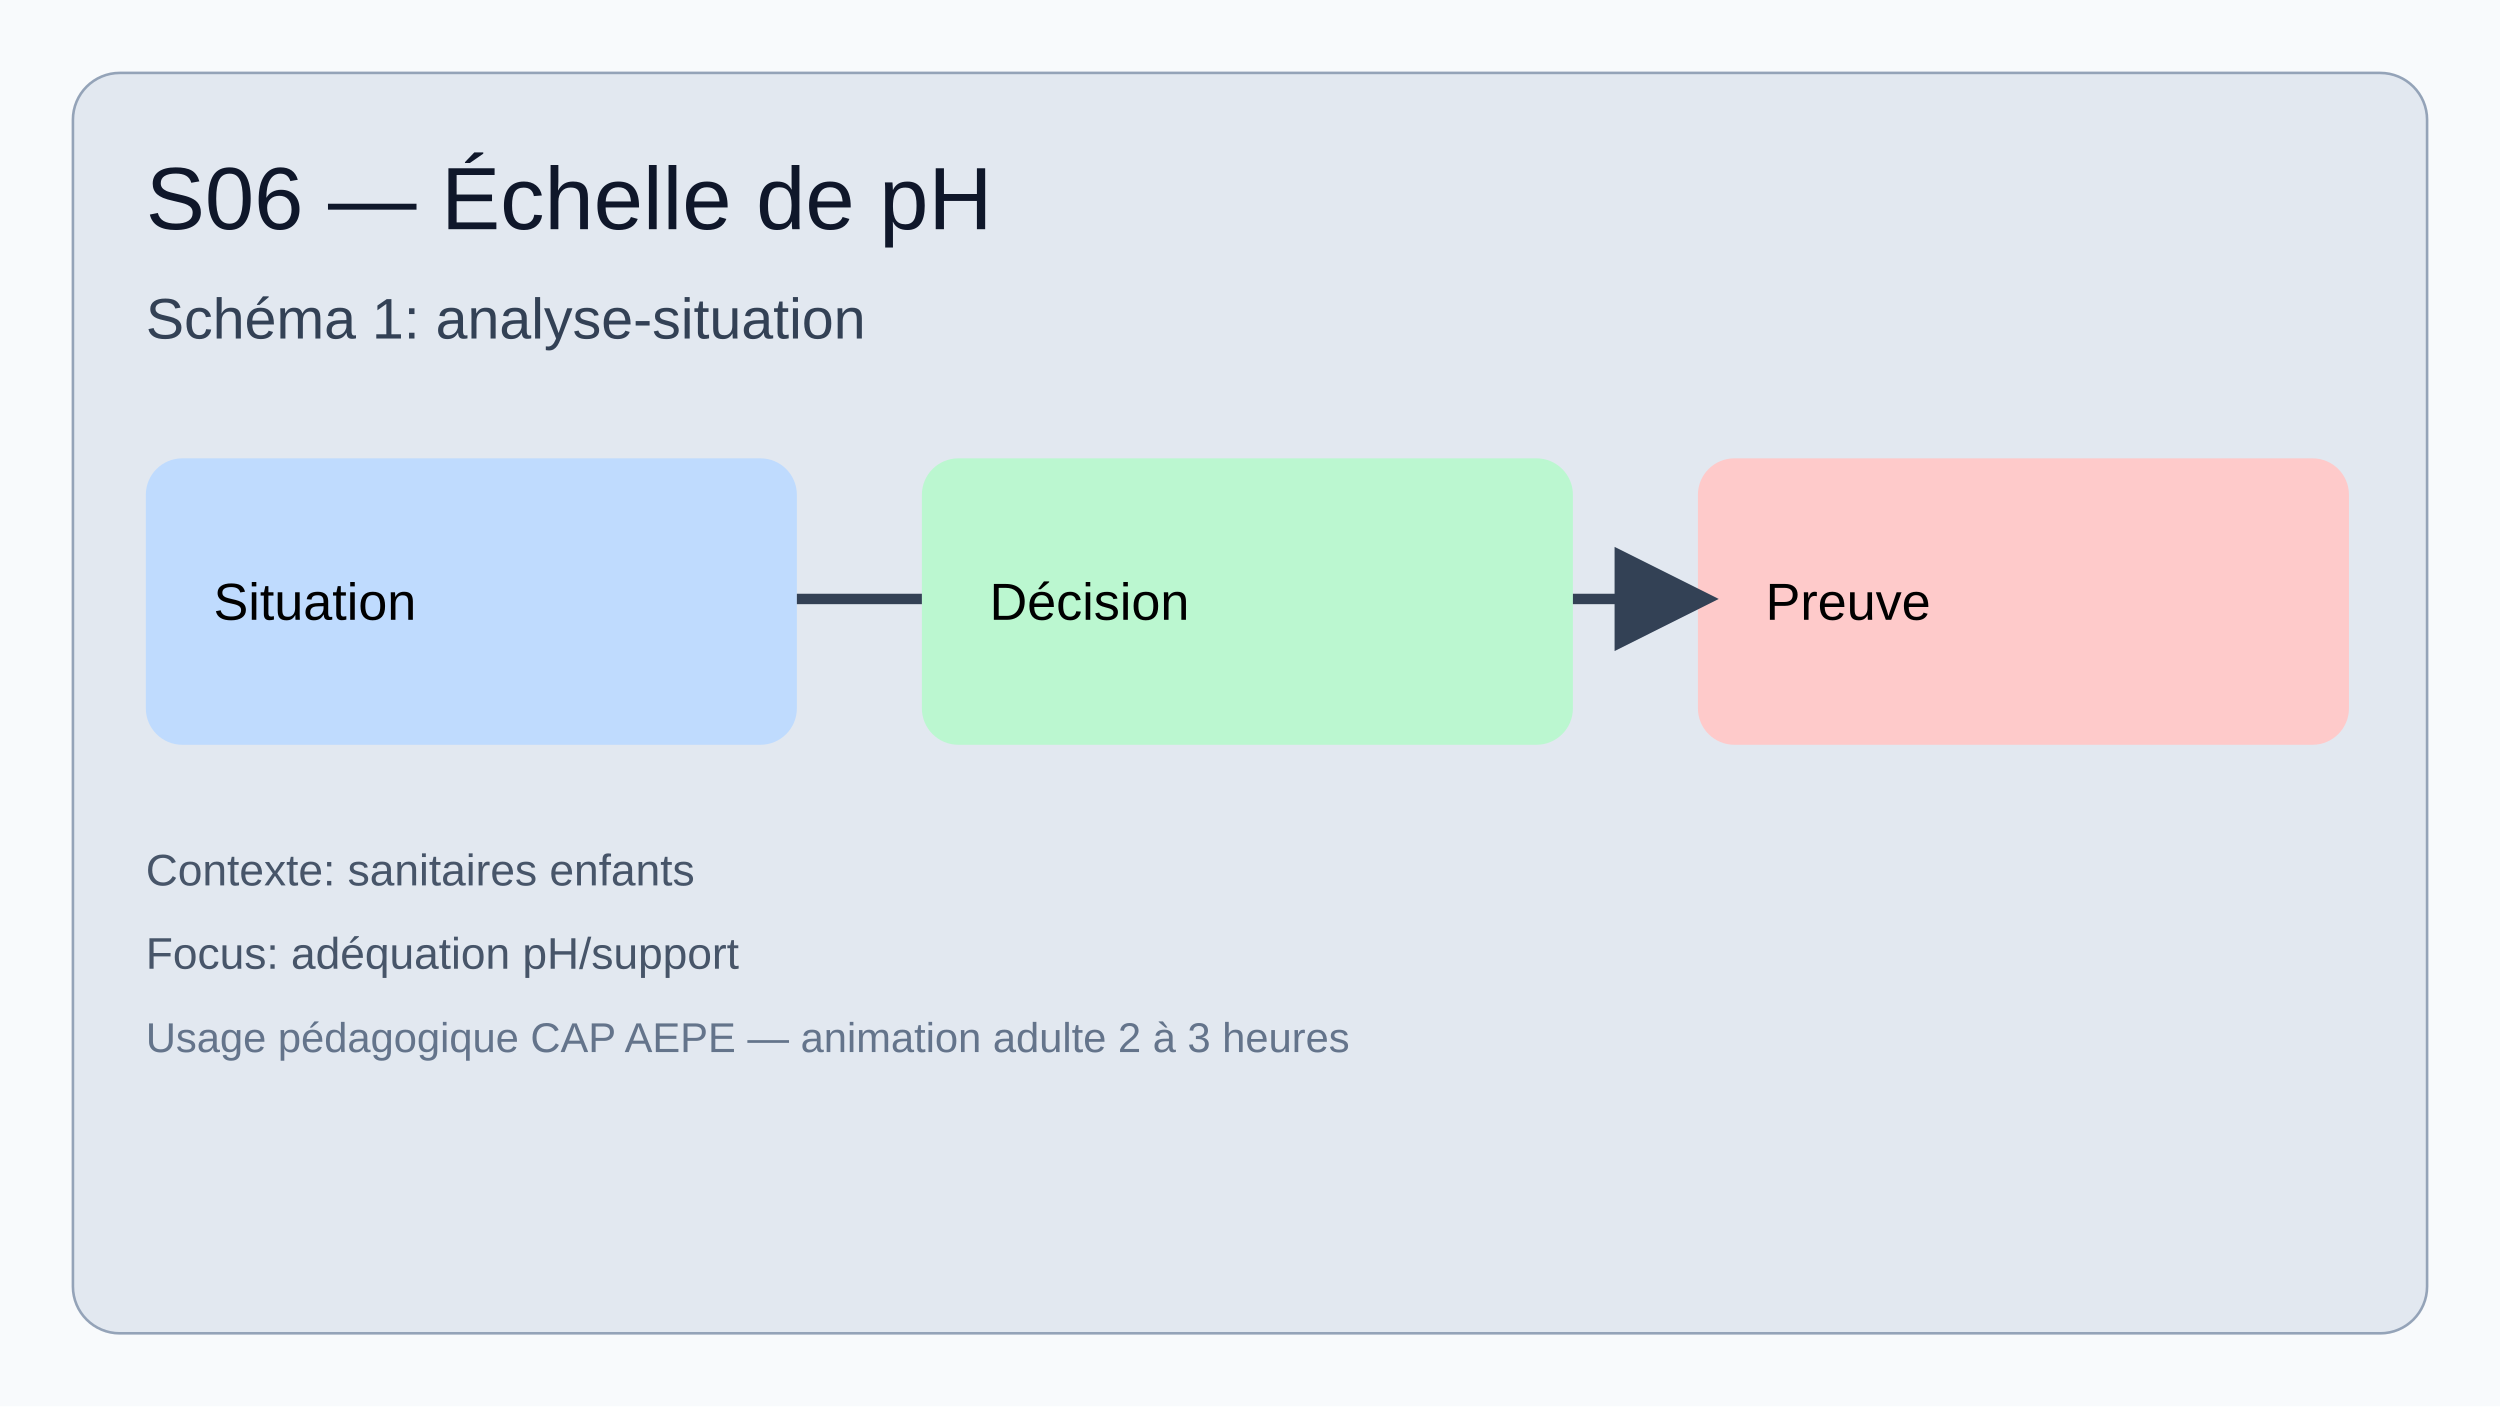
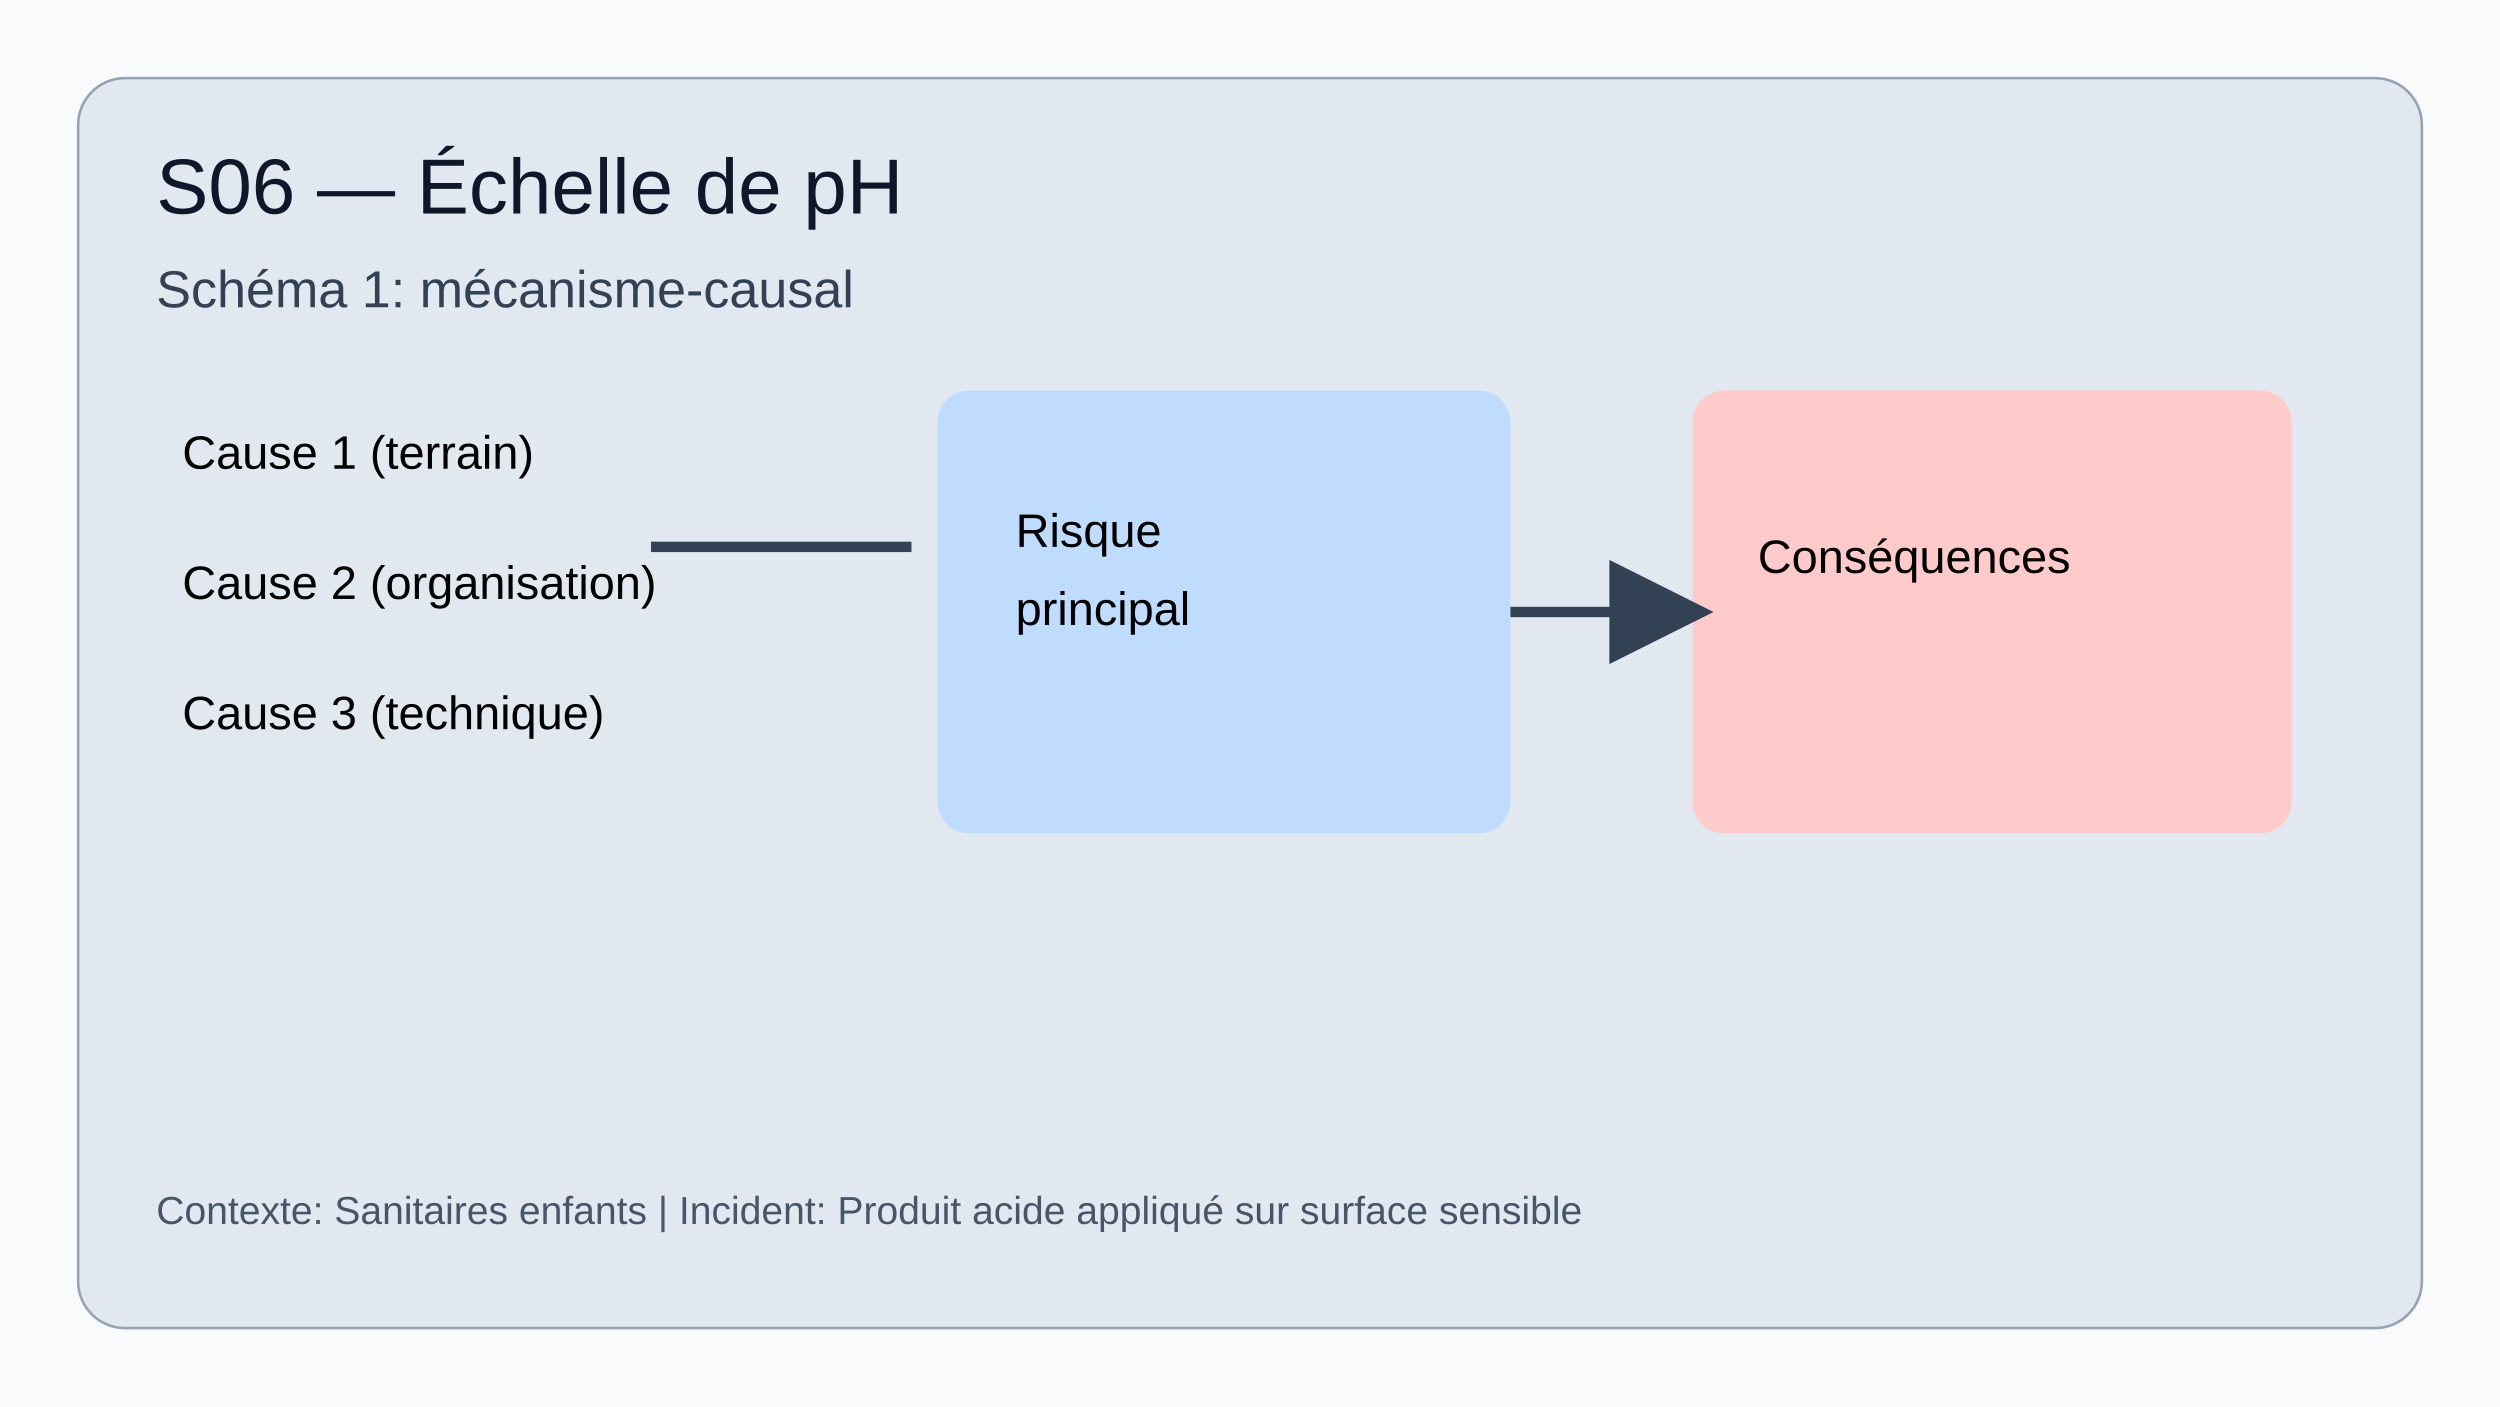
<svg xmlns="http://www.w3.org/2000/svg" viewBox="0 0 960 540">
  <rect width="960" height="540" fill="#f8fafc" />
-   <rect x="28" y="28" width="904" height="484" rx="18" fill="#e2e8f0" stroke="#94a3b8" />
-   <text x="56" y="88" font-family="Arial" font-size="34" fill="#0f172a">S06 — Échelle de pH</text>
-   <text x="56" y="130" font-family="Arial" font-size="22" fill="#334155">Schéma 1: analyse-situation</text>
-   <rect x="56" y="176" width="250" height="110" rx="14" fill="#bfdbfe" />
-   <text x="82" y="238" font-family="Arial" font-size="20">Situation</text>
-   <rect x="354" y="176" width="250" height="110" rx="14" fill="#bbf7d0" />
-   <text x="380" y="238" font-family="Arial" font-size="20">Décision</text>
-   <rect x="652" y="176" width="250" height="110" rx="14" fill="#fecaca" />
-   <text x="678" y="238" font-family="Arial" font-size="20">Preuve</text>
-   <path d="M306 230h48M604 230h48" stroke="#334155" stroke-width="4" marker-end="url(#arr)" />
+   <rect x="30" y="30" width="900" height="480" rx="18" fill="#e2e8f0" stroke="#94a3b8" />
+   <text x="60" y="82" font-size="30" font-family="Arial" fill="#0f172a">S06 — Échelle de pH</text>
+   <text x="60" y="118" font-size="20" font-family="Arial" fill="#334155">Schéma 1: mécanisme-causal</text>
+   <text x="70" y="180" font-size="18" font-family="Arial">Cause 1 (terrain)</text>
+   <text x="70" y="230" font-size="18" font-family="Arial">Cause 2 (organisation)</text>
+   <text x="70" y="280" font-size="18" font-family="Arial">Cause 3 (technique)</text>
+   <rect x="360" y="150" width="220" height="170" rx="12" fill="#bfdbfe" />
+   <text x="390" y="210" font-size="18" font-family="Arial">Risque</text>
+   <text x="390" y="240" font-size="18" font-family="Arial">principal</text>
+   <rect x="650" y="150" width="230" height="170" rx="12" fill="#fecaca" />
+   <text x="675" y="220" font-size="18" font-family="Arial">Conséquences</text>
+   <path d="M250 210h100M580 235h70" stroke="#334155" stroke-width="4" marker-end="url(#a)" />
+   <text x="60" y="470" font-size="15" font-family="Arial" fill="#475569">Contexte: Sanitaires enfants | Incident: Produit acide appliqué sur surface sensible</text>
  <defs>
-     <marker id="arr" markerWidth="10" markerHeight="10" refX="8" refY="5" orient="auto">
+     <marker id="a" markerWidth="10" markerHeight="10" refX="8" refY="5" orient="auto">
      <polygon points="0,0 10,5 0,10" fill="#334155" />
    </marker>
  </defs>
-   <text x="56" y="340" font-family="Arial" font-size="17" fill="#475569">Contexte: sanitaires enfants</text>
-   <text x="56" y="372" font-family="Arial" font-size="17" fill="#475569">Focus: adéquation pH/support</text>
-   <text x="56" y="404" font-family="Arial" font-size="16" fill="#64748b">Usage pédagogique CAP AEPE — animation adulte 2 à 3 heures</text>
</svg>
